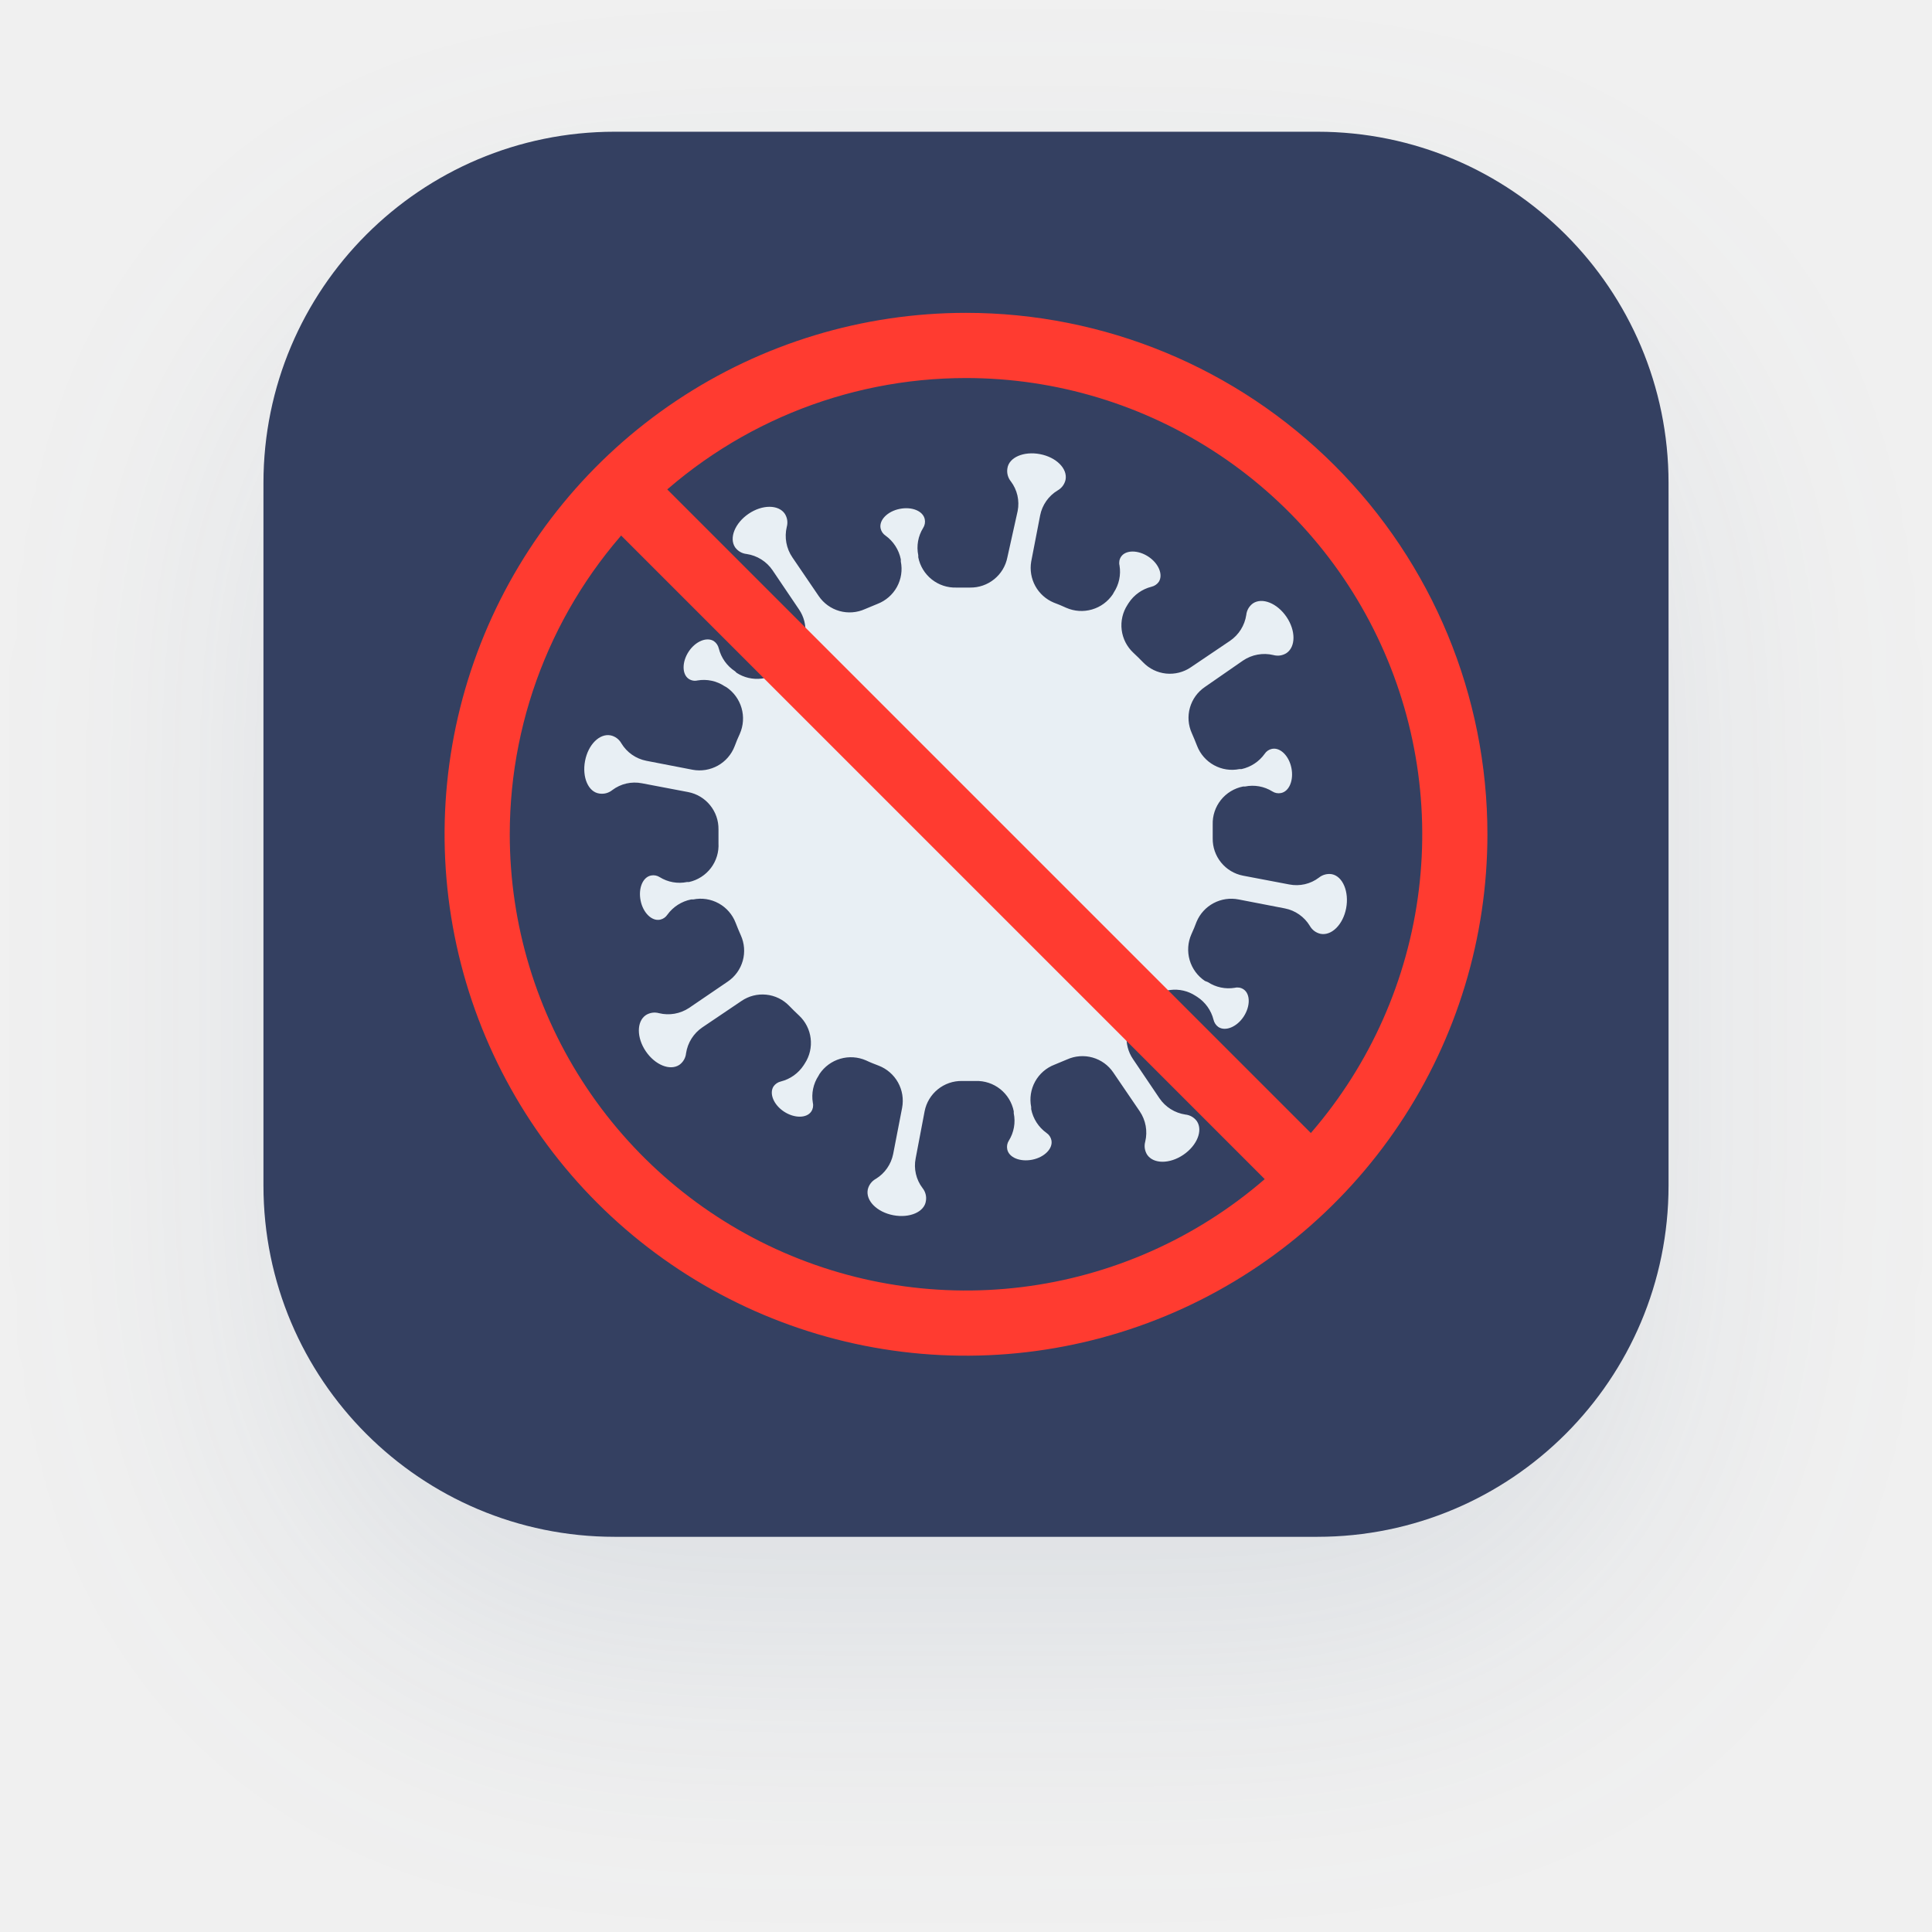
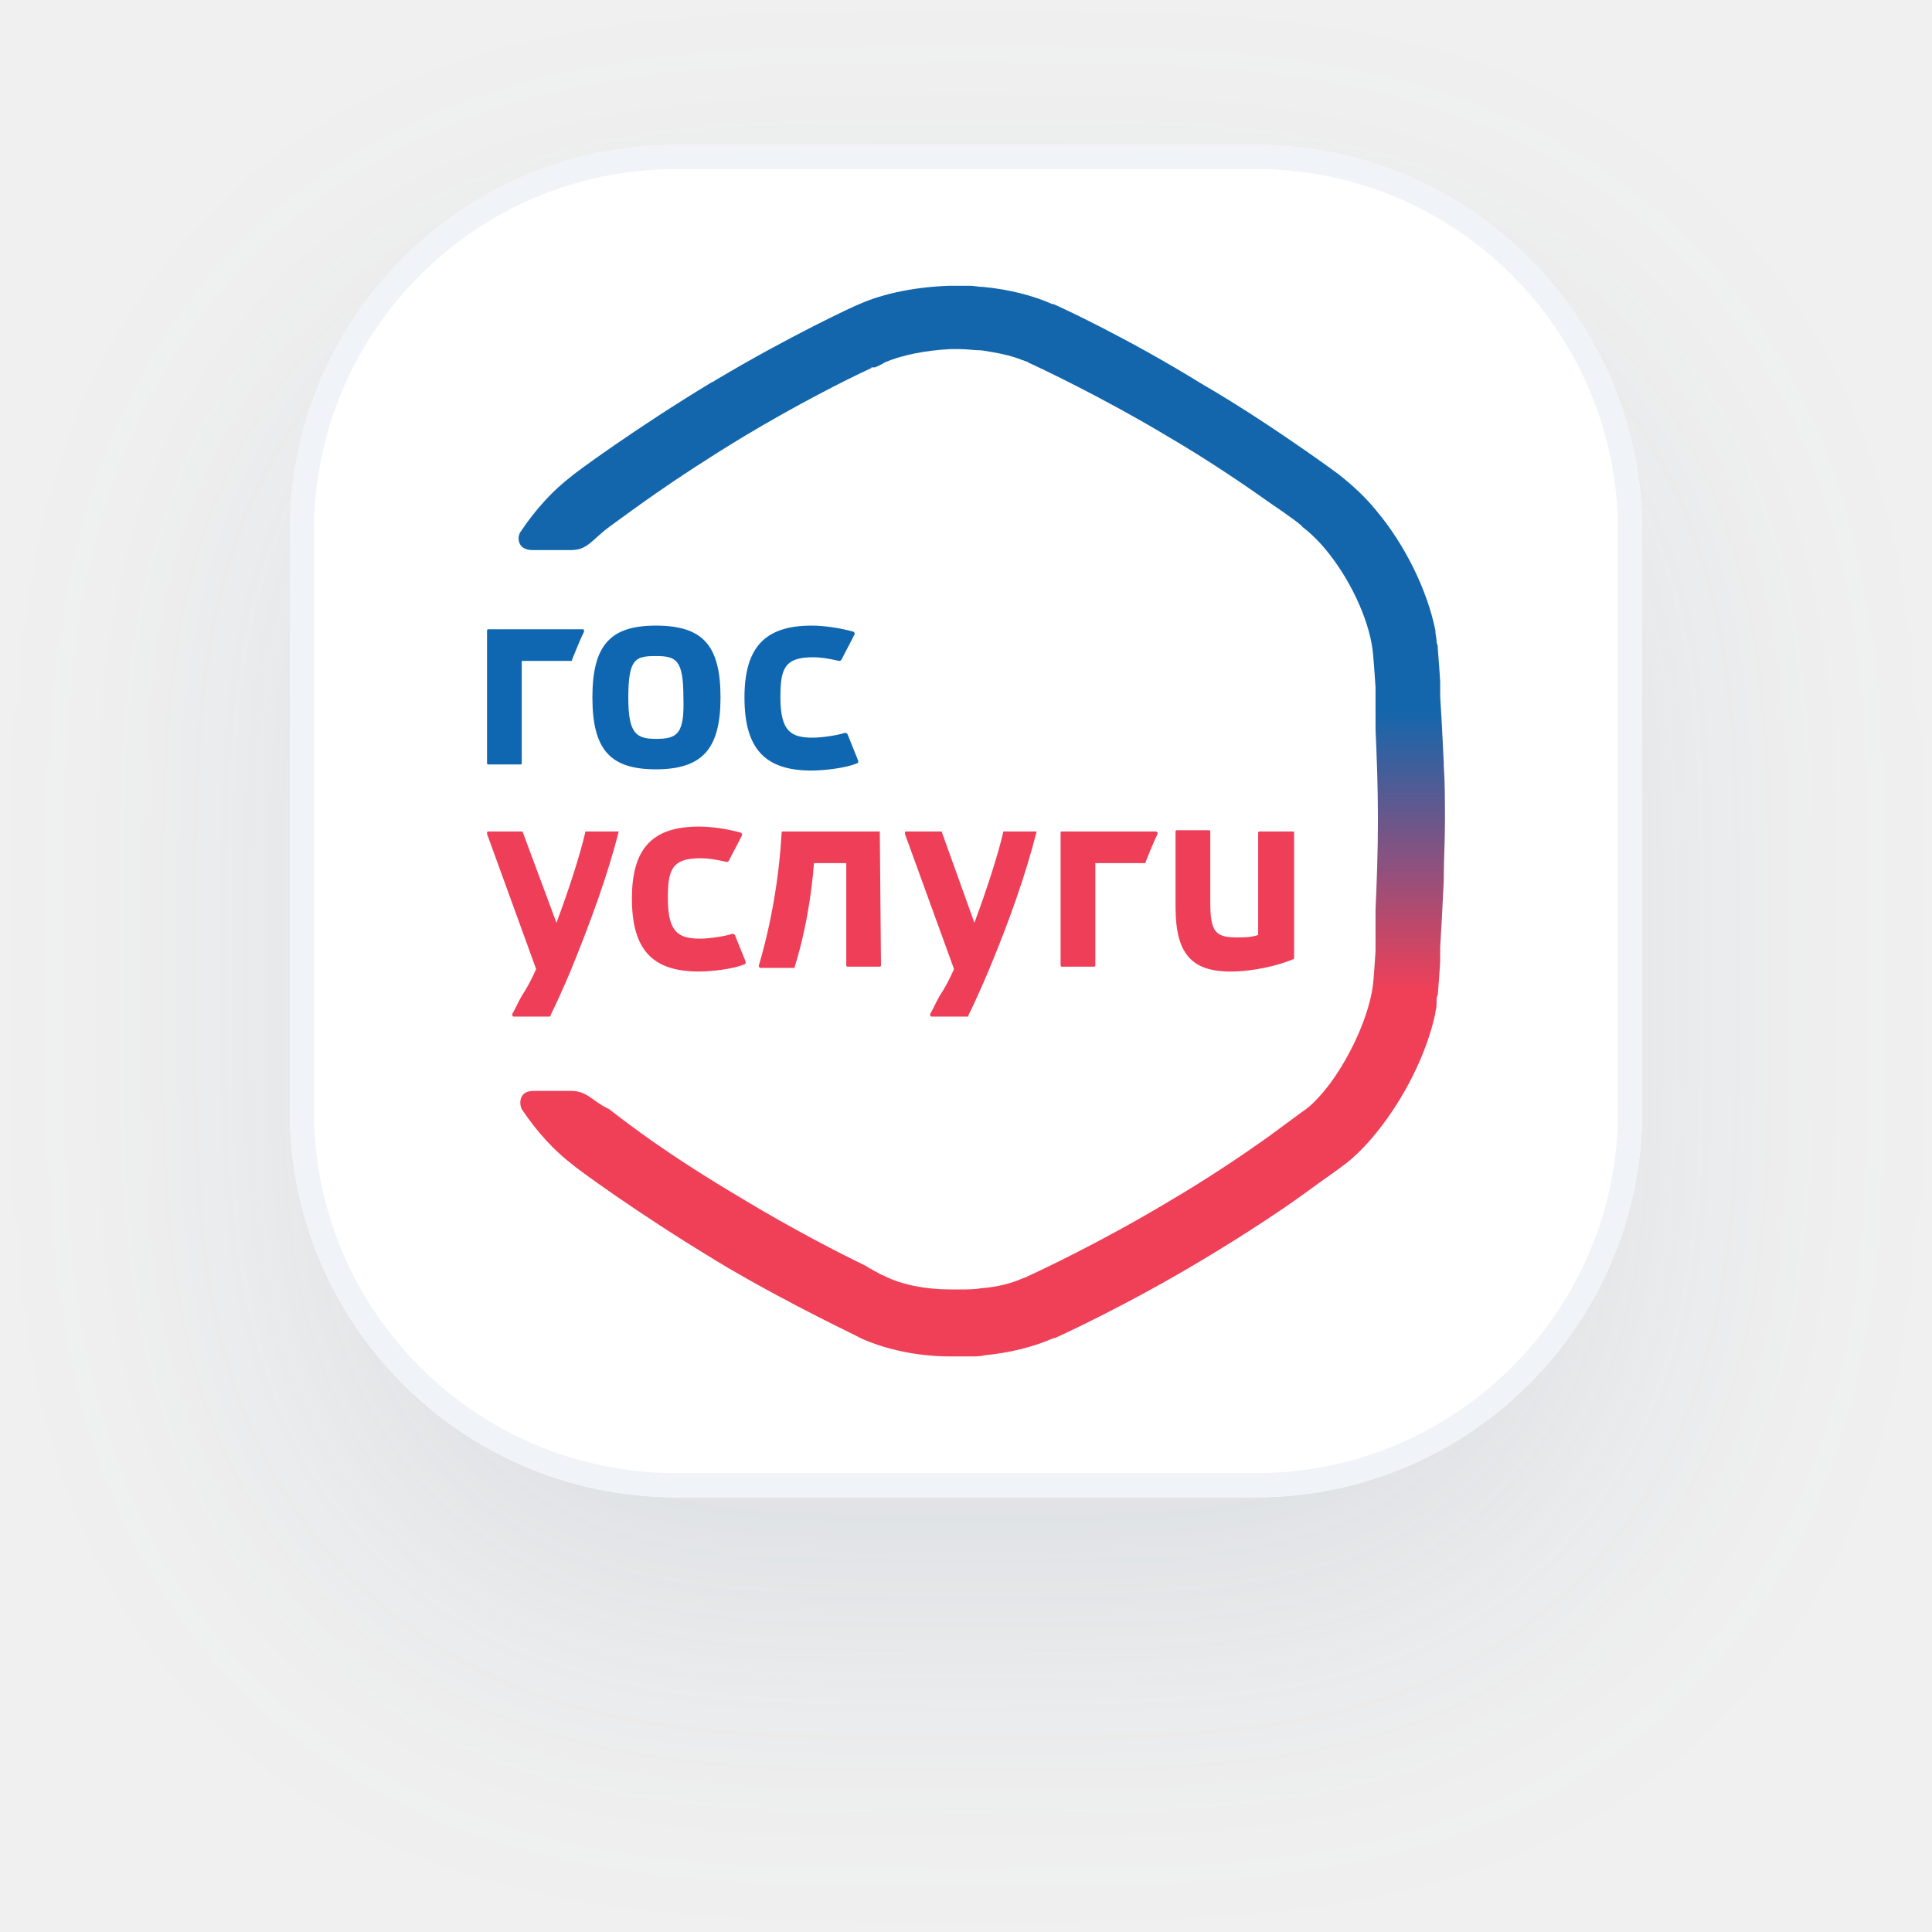
- <svg xmlns="http://www.w3.org/2000/svg" width="88" height="88" viewBox="0 0 88 88" fill="none">
+ <svg xmlns="http://www.w3.org/2000/svg" width="80" height="80" viewBox="0 0 80 80" fill="none">
  <g filter="url(#filter0_d)">
-     <rect x="12" y="6" width="64" height="64" rx="16" fill="#344061" />
+     <rect x="12" y="6" width="56" height="56" rx="16" fill="white" />
+     <rect x="12.5" y="6.5" width="55" height="55" rx="15.5" stroke="#F0F3F7" />
  </g>
-   <path d="M60.662 39.818C60.559 39.802 60.453 39.807 60.352 39.834C60.251 39.861 60.157 39.908 60.076 39.974C59.886 40.119 59.667 40.221 59.434 40.275C59.201 40.328 58.96 40.332 58.725 40.286L56.617 39.885C56.224 39.809 55.871 39.597 55.619 39.286C55.366 38.975 55.231 38.586 55.237 38.186C55.237 37.978 55.237 37.77 55.237 37.562C55.224 37.156 55.355 36.758 55.608 36.44C55.861 36.122 56.219 35.904 56.617 35.825H56.706C57.135 35.737 57.582 35.817 57.953 36.048C58.07 36.123 58.211 36.15 58.347 36.122C58.725 36.048 58.933 35.536 58.822 34.979C58.71 34.423 58.309 34.029 57.931 34.111C57.797 34.14 57.68 34.22 57.605 34.334C57.352 34.689 56.976 34.937 56.551 35.031H56.454C56.059 35.111 55.648 35.048 55.295 34.853C54.942 34.659 54.669 34.346 54.524 33.97C54.45 33.777 54.368 33.584 54.287 33.398C54.121 33.033 54.09 32.622 54.199 32.236C54.308 31.851 54.549 31.516 54.881 31.291L56.617 30.088C56.817 29.953 57.043 29.86 57.281 29.817C57.519 29.773 57.763 29.78 57.998 29.836C58.099 29.864 58.204 29.871 58.308 29.856C58.412 29.84 58.511 29.803 58.599 29.747C59.022 29.457 59.022 28.723 58.599 28.099C58.176 27.476 57.493 27.201 57.07 27.483C56.985 27.545 56.914 27.623 56.861 27.714C56.809 27.805 56.776 27.906 56.766 28.01C56.73 28.247 56.646 28.475 56.518 28.678C56.391 28.881 56.222 29.055 56.024 29.19L54.242 30.393C53.912 30.619 53.512 30.72 53.114 30.68C52.716 30.639 52.345 30.458 52.068 30.17C51.919 30.021 51.778 29.873 51.622 29.732C51.328 29.458 51.14 29.089 51.091 28.69C51.042 28.291 51.136 27.887 51.355 27.55L51.407 27.468C51.648 27.099 52.019 26.834 52.446 26.726C52.581 26.695 52.7 26.616 52.78 26.504C52.988 26.184 52.78 25.665 52.305 25.353C51.83 25.041 51.274 25.049 51.066 25.353C51.026 25.411 50.999 25.477 50.986 25.546C50.974 25.615 50.975 25.686 50.992 25.754C51.064 26.183 50.971 26.623 50.732 26.986L50.687 27.068C50.462 27.403 50.126 27.649 49.738 27.761C49.35 27.874 48.934 27.846 48.565 27.684C48.379 27.595 48.186 27.52 47.993 27.446C47.638 27.296 47.343 27.031 47.157 26.693C46.972 26.355 46.905 25.964 46.969 25.583L47.377 23.475C47.423 23.241 47.518 23.019 47.654 22.824C47.791 22.628 47.967 22.463 48.171 22.34C48.263 22.289 48.343 22.218 48.406 22.134C48.468 22.05 48.513 21.953 48.535 21.85C48.631 21.345 48.112 20.826 47.37 20.685C46.627 20.544 45.952 20.833 45.885 21.338C45.868 21.441 45.874 21.547 45.901 21.648C45.928 21.749 45.975 21.843 46.041 21.924C46.186 22.115 46.288 22.334 46.342 22.566C46.395 22.799 46.399 23.041 46.353 23.275L45.885 25.383C45.809 25.776 45.597 26.129 45.286 26.381C44.975 26.634 44.586 26.769 44.186 26.763H43.562C43.156 26.776 42.759 26.645 42.441 26.392C42.123 26.139 41.904 25.782 41.826 25.383V25.294C41.737 24.865 41.817 24.419 42.048 24.047C42.123 23.93 42.15 23.789 42.122 23.654C42.048 23.275 41.536 23.067 40.98 23.179C40.423 23.29 40.029 23.691 40.111 24.069C40.14 24.203 40.22 24.32 40.334 24.396C40.695 24.656 40.944 25.043 41.031 25.479V25.576C41.111 25.971 41.048 26.381 40.854 26.735C40.659 27.088 40.346 27.361 39.97 27.506L39.399 27.743C39.034 27.908 38.622 27.939 38.236 27.831C37.851 27.722 37.516 27.481 37.291 27.149L36.089 25.383C35.953 25.183 35.86 24.957 35.817 24.719C35.773 24.482 35.78 24.237 35.836 24.002C35.864 23.902 35.871 23.796 35.856 23.692C35.841 23.589 35.803 23.489 35.747 23.401C35.458 22.978 34.723 22.978 34.099 23.401C33.476 23.824 33.201 24.507 33.483 24.93C33.545 25.015 33.623 25.086 33.714 25.139C33.805 25.191 33.906 25.224 34.01 25.234C34.248 25.27 34.475 25.354 34.678 25.482C34.881 25.61 35.056 25.778 35.19 25.977L36.393 27.758C36.619 28.088 36.72 28.488 36.68 28.886C36.639 29.284 36.458 29.655 36.17 29.933C36.022 30.081 35.873 30.222 35.732 30.378C35.458 30.672 35.089 30.86 34.69 30.909C34.291 30.958 33.887 30.865 33.55 30.645L33.483 30.578C33.114 30.338 32.849 29.966 32.741 29.539C32.71 29.404 32.631 29.285 32.519 29.205C32.199 28.997 31.68 29.205 31.368 29.68C31.056 30.155 31.064 30.712 31.368 30.92C31.426 30.959 31.492 30.986 31.561 30.999C31.63 31.012 31.701 31.01 31.769 30.994C32.198 30.921 32.638 31.014 33.001 31.254L33.083 31.298C33.418 31.523 33.663 31.86 33.776 32.248C33.889 32.636 33.861 33.051 33.699 33.421C33.61 33.606 33.535 33.799 33.461 33.992C33.317 34.366 33.047 34.678 32.697 34.873C32.347 35.068 31.94 35.135 31.546 35.061L29.439 34.653C29.204 34.607 28.982 34.512 28.787 34.376C28.591 34.239 28.427 34.063 28.303 33.859C28.252 33.767 28.181 33.687 28.097 33.624C28.013 33.562 27.916 33.517 27.813 33.495C27.308 33.398 26.789 33.918 26.648 34.66C26.507 35.402 26.796 36.078 27.301 36.145C27.404 36.161 27.51 36.156 27.611 36.129C27.712 36.102 27.806 36.054 27.887 35.989C28.078 35.844 28.297 35.742 28.529 35.688C28.762 35.635 29.004 35.631 29.238 35.677L31.346 36.078C31.739 36.154 32.092 36.366 32.344 36.677C32.597 36.988 32.732 37.377 32.726 37.777C32.726 37.985 32.726 38.193 32.726 38.401C32.75 38.808 32.628 39.21 32.382 39.535C32.135 39.86 31.781 40.087 31.383 40.175H31.294C30.865 40.263 30.419 40.183 30.047 39.952C29.93 39.877 29.79 39.851 29.654 39.878C29.275 39.952 29.067 40.464 29.179 41.021C29.29 41.577 29.691 41.971 30.069 41.889C30.203 41.86 30.32 41.78 30.396 41.666C30.656 41.305 31.043 41.056 31.48 40.969H31.576C31.971 40.889 32.382 40.952 32.735 41.147C33.088 41.341 33.361 41.654 33.506 42.03C33.58 42.223 33.661 42.416 33.743 42.602C33.908 42.967 33.94 43.378 33.831 43.764C33.722 44.15 33.481 44.484 33.149 44.709L31.383 45.912C31.184 46.043 30.96 46.132 30.725 46.173C30.49 46.214 30.249 46.206 30.017 46.149C29.917 46.121 29.811 46.114 29.707 46.129C29.604 46.145 29.504 46.182 29.416 46.238C28.993 46.528 28.993 47.263 29.416 47.886C29.839 48.509 30.522 48.784 30.945 48.502C31.03 48.441 31.101 48.362 31.154 48.271C31.206 48.18 31.239 48.079 31.249 47.975C31.285 47.738 31.369 47.51 31.497 47.307C31.625 47.104 31.793 46.93 31.992 46.795L33.773 45.593C34.103 45.367 34.503 45.265 34.901 45.306C35.299 45.346 35.67 45.527 35.947 45.815C36.096 45.964 36.237 46.112 36.393 46.253C36.687 46.527 36.876 46.896 36.924 47.295C36.973 47.695 36.88 48.098 36.66 48.435L36.608 48.517C36.367 48.886 35.996 49.151 35.569 49.259C35.434 49.29 35.315 49.369 35.235 49.482C35.027 49.801 35.235 50.32 35.71 50.632C36.185 50.944 36.742 50.936 36.949 50.632C36.989 50.574 37.016 50.508 37.029 50.44C37.041 50.37 37.04 50.3 37.024 50.231C36.951 49.803 37.044 49.362 37.283 48.999L37.328 48.918C37.553 48.582 37.889 48.337 38.277 48.224C38.665 48.111 39.081 48.139 39.451 48.302C39.636 48.391 39.829 48.465 40.022 48.539C40.396 48.683 40.707 48.953 40.903 49.303C41.098 49.653 41.164 50.06 41.091 50.454L40.683 52.562C40.636 52.796 40.542 53.018 40.405 53.213C40.269 53.409 40.093 53.574 39.889 53.697C39.797 53.748 39.717 53.819 39.654 53.903C39.591 53.988 39.547 54.084 39.525 54.187C39.428 54.692 39.948 55.211 40.69 55.352C41.432 55.493 42.108 55.204 42.174 54.699C42.191 54.596 42.186 54.49 42.159 54.389C42.132 54.288 42.084 54.194 42.019 54.113C41.874 53.923 41.772 53.704 41.718 53.471C41.664 53.238 41.66 52.997 41.707 52.762L42.115 50.617C42.191 50.224 42.404 49.871 42.714 49.619C43.025 49.366 43.414 49.231 43.815 49.237H44.438C44.844 49.224 45.242 49.355 45.56 49.608C45.878 49.861 46.096 50.219 46.175 50.617V50.706C46.263 51.135 46.184 51.581 45.952 51.953C45.877 52.07 45.851 52.211 45.878 52.346C45.952 52.725 46.464 52.933 47.021 52.822C47.578 52.71 47.971 52.309 47.889 51.931C47.86 51.797 47.78 51.68 47.667 51.604C47.305 51.344 47.056 50.957 46.969 50.521V50.424C46.889 50.029 46.953 49.619 47.147 49.265C47.341 48.912 47.654 48.639 48.03 48.495L48.602 48.257C48.967 48.092 49.378 48.061 49.764 48.169C50.15 48.278 50.485 48.519 50.709 48.851L51.912 50.617C52.048 50.817 52.14 51.043 52.184 51.281C52.227 51.519 52.221 51.763 52.164 51.998C52.136 52.099 52.129 52.204 52.144 52.308C52.16 52.411 52.197 52.511 52.253 52.599C52.543 53.022 53.278 53.022 53.901 52.599C54.524 52.176 54.799 51.493 54.517 51.07C54.456 50.985 54.377 50.914 54.286 50.861C54.195 50.809 54.094 50.776 53.99 50.766C53.753 50.73 53.525 50.646 53.322 50.518C53.119 50.39 52.945 50.222 52.81 50.023L51.608 48.242C51.382 47.912 51.28 47.512 51.321 47.114C51.361 46.716 51.542 46.345 51.83 46.068C51.979 45.919 52.127 45.778 52.268 45.622C52.542 45.328 52.911 45.14 53.31 45.091C53.71 45.042 54.113 45.136 54.45 45.355L54.532 45.407C54.901 45.648 55.166 46.019 55.274 46.446C55.305 46.581 55.384 46.7 55.497 46.78C55.816 46.988 56.335 46.78 56.647 46.305C56.959 45.83 56.951 45.273 56.647 45.066C56.589 45.026 56.523 44.999 56.455 44.986C56.386 44.974 56.315 44.975 56.246 44.992C55.818 45.064 55.377 44.971 55.014 44.732L54.881 44.68C54.545 44.454 54.3 44.118 54.187 43.73C54.075 43.342 54.102 42.927 54.265 42.557C54.354 42.371 54.428 42.179 54.502 41.986C54.655 41.621 54.929 41.321 55.278 41.136C55.627 40.951 56.029 40.892 56.417 40.969L58.525 41.377C58.759 41.423 58.981 41.517 59.176 41.654C59.372 41.791 59.537 41.967 59.66 42.171C59.712 42.263 59.782 42.343 59.866 42.406C59.951 42.468 60.047 42.512 60.15 42.535C60.655 42.631 61.174 42.112 61.315 41.37C61.456 40.627 61.167 39.915 60.662 39.818Z" fill="#E8EFF4" />
-   <path d="M44 17.219C48.11 17.219 52.128 18.438 55.545 20.721C58.963 23.005 61.627 26.25 63.199 30.047C64.772 33.845 65.184 38.023 64.382 42.054C63.58 46.085 61.601 49.788 58.695 52.695C55.788 55.601 52.085 57.58 48.054 58.382C44.023 59.184 39.845 58.772 36.047 57.199C32.25 55.627 29.005 52.963 26.721 49.545C24.438 46.128 23.219 42.11 23.219 38C23.219 32.489 25.408 27.203 29.305 23.305C33.203 19.408 38.489 17.219 44 17.219ZM44 14.25C39.303 14.25 34.711 15.643 30.805 18.253C26.899 20.862 23.855 24.572 22.058 28.911C20.26 33.251 19.79 38.026 20.706 42.633C21.623 47.24 23.885 51.472 27.206 54.794C30.528 58.115 34.76 60.377 39.367 61.294C43.974 62.21 48.749 61.74 53.089 59.942C57.428 58.145 61.138 55.1 63.747 51.195C66.357 47.289 67.75 42.697 67.75 38C67.75 31.701 65.248 25.66 60.794 21.206C56.34 16.752 50.299 14.25 44 14.25Z" fill="#FF3B30" />
-   <path d="M58.844 54.328C58.452 54.328 58.075 54.174 57.797 53.898L27.85 23.95C27.571 23.672 27.415 23.294 27.415 22.9C27.415 22.506 27.571 22.128 27.85 21.85C28.128 21.571 28.506 21.415 28.9 21.415C29.294 21.415 29.672 21.571 29.95 21.85L59.905 51.805C60.11 52.014 60.248 52.278 60.303 52.565C60.358 52.853 60.327 53.15 60.213 53.419C60.1 53.689 59.909 53.919 59.666 54.081C59.422 54.242 59.136 54.328 58.844 54.328Z" fill="#FF3B30" />
+   <path d="M36.43 34.429H32.414C32.364 34.429 32.364 34.479 32.364 34.479C32.265 36.345 31.918 38.312 31.422 39.977V40.027L31.472 40.078H32.86C32.91 40.078 32.91 40.078 32.91 40.027C33.306 38.766 33.604 37.152 33.703 35.74H35.042V39.977C35.042 40.027 35.091 40.027 35.091 40.027H36.43C36.48 40.027 36.48 39.977 36.48 39.977L36.43 34.429C36.48 34.429 36.529 34.429 36.43 34.429ZM53.487 34.429H52.148C52.098 34.429 52.098 34.479 52.098 34.479V38.716C51.801 38.817 51.503 38.817 51.206 38.817C50.313 38.817 50.115 38.565 50.115 37.354V34.429C50.115 34.378 50.066 34.378 50.066 34.378H48.727C48.677 34.378 48.677 34.429 48.677 34.429V37.556C48.677 39.472 49.322 40.229 50.958 40.229C51.9 40.229 52.941 39.977 53.536 39.724C53.586 39.724 53.586 39.674 53.586 39.674V34.479C53.586 34.429 53.536 34.429 53.487 34.429ZM25.621 34.429H24.282C24.232 34.429 24.232 34.429 24.232 34.479C24.034 35.337 23.588 36.749 23.042 38.211L21.654 34.479C21.654 34.429 21.605 34.429 21.605 34.429H20.216C20.216 34.429 20.167 34.429 20.167 34.479V34.53L22.2 40.128C22.001 40.582 21.803 40.935 21.605 41.238C21.456 41.49 21.357 41.742 21.208 41.994V42.045L21.257 42.095H22.745C22.794 42.095 22.794 42.095 22.794 42.045C23.042 41.54 23.34 40.885 23.637 40.178C24.48 38.111 25.174 36.194 25.621 34.429C25.621 34.429 25.67 34.429 25.621 34.429ZM30.43 38.716C30.381 38.716 30.381 38.716 30.43 38.716C30.381 38.665 30.331 38.665 30.331 38.665C30.034 38.766 29.389 38.867 28.992 38.867C28.1 38.867 27.654 38.615 27.654 37.203C27.654 36.043 27.802 35.538 28.992 35.538C29.34 35.538 29.637 35.589 30.083 35.69C30.133 35.69 30.133 35.69 30.183 35.639C30.331 35.337 30.529 34.983 30.728 34.58V34.53L30.678 34.479C30.133 34.328 29.488 34.227 28.943 34.227C27.009 34.227 26.166 35.135 26.166 37.203C26.166 39.321 27.009 40.229 28.943 40.229C29.439 40.229 30.381 40.128 30.827 39.926C30.877 39.926 30.877 39.876 30.877 39.825L30.43 38.716ZM42.925 34.429H41.587C41.537 34.429 41.537 34.429 41.537 34.479C41.339 35.337 40.892 36.749 40.347 38.211L39.008 34.479C39.008 34.429 38.959 34.429 38.959 34.429H37.521C37.521 34.429 37.471 34.429 37.471 34.479V34.53L39.504 40.128C39.306 40.582 39.108 40.935 38.909 41.238C38.76 41.49 38.661 41.742 38.513 41.994V42.045L38.562 42.095H40.05C40.099 42.095 40.099 42.095 40.099 42.045C40.347 41.54 40.645 40.885 40.942 40.178C41.785 38.161 42.479 36.194 42.925 34.429C42.925 34.429 42.975 34.429 42.925 34.429ZM47.834 34.429H43.967C43.917 34.429 43.917 34.479 43.917 34.479V39.977C43.917 40.027 43.967 40.027 43.967 40.027H45.306C45.355 40.027 45.355 39.977 45.355 39.977V35.74H47.388C47.438 35.74 47.438 35.74 47.438 35.69C47.586 35.337 47.735 34.933 47.933 34.53V34.479C47.884 34.429 47.884 34.429 47.834 34.429Z" fill="#EF3E58" />
+   <path d="M27.158 25.905C25.274 25.905 24.53 26.712 24.53 28.881C24.53 31.049 25.274 31.856 27.158 31.856C29.092 31.856 29.835 30.999 29.835 28.881C29.835 26.712 29.092 25.905 27.158 25.905ZM27.158 30.595C26.315 30.595 26.017 30.343 26.017 28.881C26.017 27.267 26.315 27.166 27.158 27.166C28.001 27.166 28.298 27.317 28.298 28.881C28.348 30.394 28.05 30.595 27.158 30.595ZM35.091 30.394C35.091 30.394 35.042 30.343 35.091 30.394C35.042 30.343 34.992 30.343 34.992 30.343C34.695 30.444 34.05 30.545 33.653 30.545C32.761 30.545 32.315 30.293 32.315 28.881C32.315 27.721 32.463 27.216 33.653 27.216C34 27.216 34.298 27.267 34.744 27.367C34.794 27.367 34.794 27.367 34.843 27.317C34.992 27.015 35.19 26.661 35.389 26.258V26.207L35.339 26.157C34.794 26.006 34.149 25.905 33.604 25.905C31.67 25.905 30.827 26.813 30.827 28.881C30.827 30.999 31.67 31.907 33.604 31.907C34.1 31.907 35.042 31.806 35.488 31.604C35.538 31.604 35.538 31.554 35.538 31.503L35.091 30.394ZM24.133 26.056H20.216C20.167 26.056 20.167 26.107 20.167 26.107V31.604C20.167 31.655 20.216 31.655 20.216 31.655H21.555C21.605 31.655 21.605 31.604 21.605 31.604V27.367H23.637C23.687 27.367 23.687 27.367 23.687 27.317C23.836 26.964 23.985 26.561 24.183 26.157V26.107C24.183 26.056 24.133 26.056 24.133 26.056Z" fill="#0F67B1" />
+   <path d="M59.635 39.472V39.22C59.685 38.464 59.734 37.505 59.784 36.446V36.345C59.784 35.589 59.833 34.832 59.833 34.025C59.833 33.218 59.833 32.411 59.784 31.705V31.604C59.734 30.545 59.685 29.587 59.635 28.83V28.225C59.586 27.418 59.536 26.914 59.536 26.863C59.536 26.762 59.536 26.712 59.486 26.611V26.561C59.486 26.409 59.437 26.258 59.437 26.157V26.107C59.09 24.392 58.148 22.526 57.007 21.164C56.561 20.609 56.065 20.155 55.569 19.752C55.52 19.701 54.974 19.298 54.032 18.642C52.941 17.886 51.454 16.877 49.718 15.868C46.694 14.002 43.967 12.741 43.62 12.59H43.57C42.777 12.237 41.785 11.985 40.744 11.884C40.545 11.884 40.347 11.833 40.149 11.833H39.306C37.917 11.884 36.628 12.136 35.587 12.59C35.438 12.64 32.711 13.901 29.587 15.767C29.587 15.767 29.538 15.818 29.488 15.818C26.315 17.734 23.786 19.601 23.687 19.701C22.894 20.307 22.199 21.063 21.555 22.021C21.406 22.223 21.406 22.778 22.051 22.778H23.637C24.331 22.778 24.48 22.375 25.224 21.82C26.067 21.215 27.703 19.954 30.777 18.087C32.959 16.776 35.042 15.717 36.033 15.263C36.033 15.263 36.083 15.263 36.083 15.213H36.232C36.48 15.112 36.628 15.011 36.628 15.011C37.322 14.708 38.314 14.507 39.355 14.456H39.752C40.05 14.456 40.347 14.507 40.645 14.507C41.289 14.607 41.834 14.708 42.33 14.91C42.38 14.91 42.429 14.96 42.479 14.96C42.479 14.96 42.529 14.96 42.578 15.011C43.025 15.213 45.603 16.423 48.38 18.087C50.016 19.046 51.503 20.054 52.495 20.761C53.388 21.366 53.933 21.769 53.933 21.82C54.33 22.122 54.726 22.526 55.073 22.98C56.015 24.19 56.759 25.855 56.858 27.116C56.858 27.116 56.908 27.67 56.958 28.477V30.192C57.007 31.302 57.057 32.563 57.057 33.924C57.057 35.286 57.007 36.597 56.958 37.657V39.371C56.908 40.229 56.858 40.733 56.858 40.733C56.71 41.994 55.966 43.658 55.073 44.869C54.726 45.323 54.33 45.777 53.933 46.029C53.933 46.029 53.388 46.432 52.495 47.088C51.503 47.794 50.016 48.803 48.38 49.761C45.603 51.426 43.025 52.636 42.578 52.838C42.529 52.838 42.529 52.888 42.479 52.888C42.429 52.888 42.38 52.939 42.33 52.939C41.884 53.141 41.289 53.292 40.645 53.342C40.347 53.393 40.05 53.393 39.752 53.393H39.355C38.314 53.393 37.322 53.191 36.628 52.838C36.628 52.838 36.48 52.788 36.232 52.636C36.182 52.636 36.182 52.586 36.132 52.586C36.132 52.586 36.083 52.586 36.083 52.535H36.033C36.033 52.535 35.984 52.535 35.984 52.485C35.934 52.485 35.934 52.485 35.885 52.434C34.843 51.93 32.86 50.921 30.777 49.66C27.703 47.845 26.067 46.584 25.224 45.928C24.48 45.575 24.331 45.172 23.637 45.172H22.1C21.456 45.172 21.505 45.726 21.604 45.928C22.249 46.886 22.943 47.643 23.736 48.248C23.836 48.349 26.364 50.215 29.538 52.132C29.686 52.233 29.885 52.334 30.034 52.434C32.959 54.149 35.488 55.309 35.637 55.41C36.628 55.864 37.967 56.167 39.355 56.167H40.198C40.397 56.167 40.595 56.167 40.793 56.116C41.834 56.015 42.826 55.763 43.62 55.41H43.669C44.016 55.259 46.743 53.998 49.768 52.182C51.454 51.173 52.991 50.165 54.032 49.408C54.925 48.753 55.52 48.349 55.569 48.299C56.065 47.946 56.561 47.441 57.007 46.886C58.148 45.474 59.09 43.608 59.437 41.944V41.893C59.486 41.742 59.486 41.591 59.486 41.49V41.439C59.486 41.339 59.486 41.288 59.536 41.187C59.536 41.137 59.586 40.632 59.635 39.825V39.472Z" fill="url(#paint0_linear)" />
  <defs>
-     <filter id="filter0_d" x="0" y="0" width="88" height="88" filterUnits="userSpaceOnUse" color-interpolation-filters="sRGB">
+     <filter id="filter0_d" x="0" y="0" width="80" height="80" filterUnits="userSpaceOnUse" color-interpolation-filters="sRGB">
      <feFlood flood-opacity="0" result="BackgroundImageFix" />
      <feColorMatrix in="SourceAlpha" type="matrix" values="0 0 0 0 0 0 0 0 0 0 0 0 0 0 0 0 0 0 127 0" />
      <feOffset dy="6" />
      <feGaussianBlur stdDeviation="6" />
-       <feColorMatrix type="matrix" values="0 0 0 0 0.341 0 0 0 0 0.443 0 0 0 0 0.561 0 0 0 0.12 0" />
+       <feColorMatrix type="matrix" values="0 0 0 0 0.34 0 0 0 0 0.442 0 0 0 0 0.562 0 0 0 0.12 0" />
      <feBlend mode="normal" in2="BackgroundImageFix" result="effect1_dropShadow" />
      <feBlend mode="normal" in="SourceGraphic" in2="effect1_dropShadow" result="shape" />
    </filter>
+     <linearGradient id="paint0_linear" x1="40.674" y1="11.662" x2="40.674" y2="56.096" gradientUnits="userSpaceOnUse">
+       <stop stop-color="#1466AC" />
+       <stop offset="0.4" stop-color="#1466AC" />
+       <stop offset="0.66" stop-color="#EF4058" />
+       <stop offset="1" stop-color="#EF4058" />
+     </linearGradient>
  </defs>
</svg>
